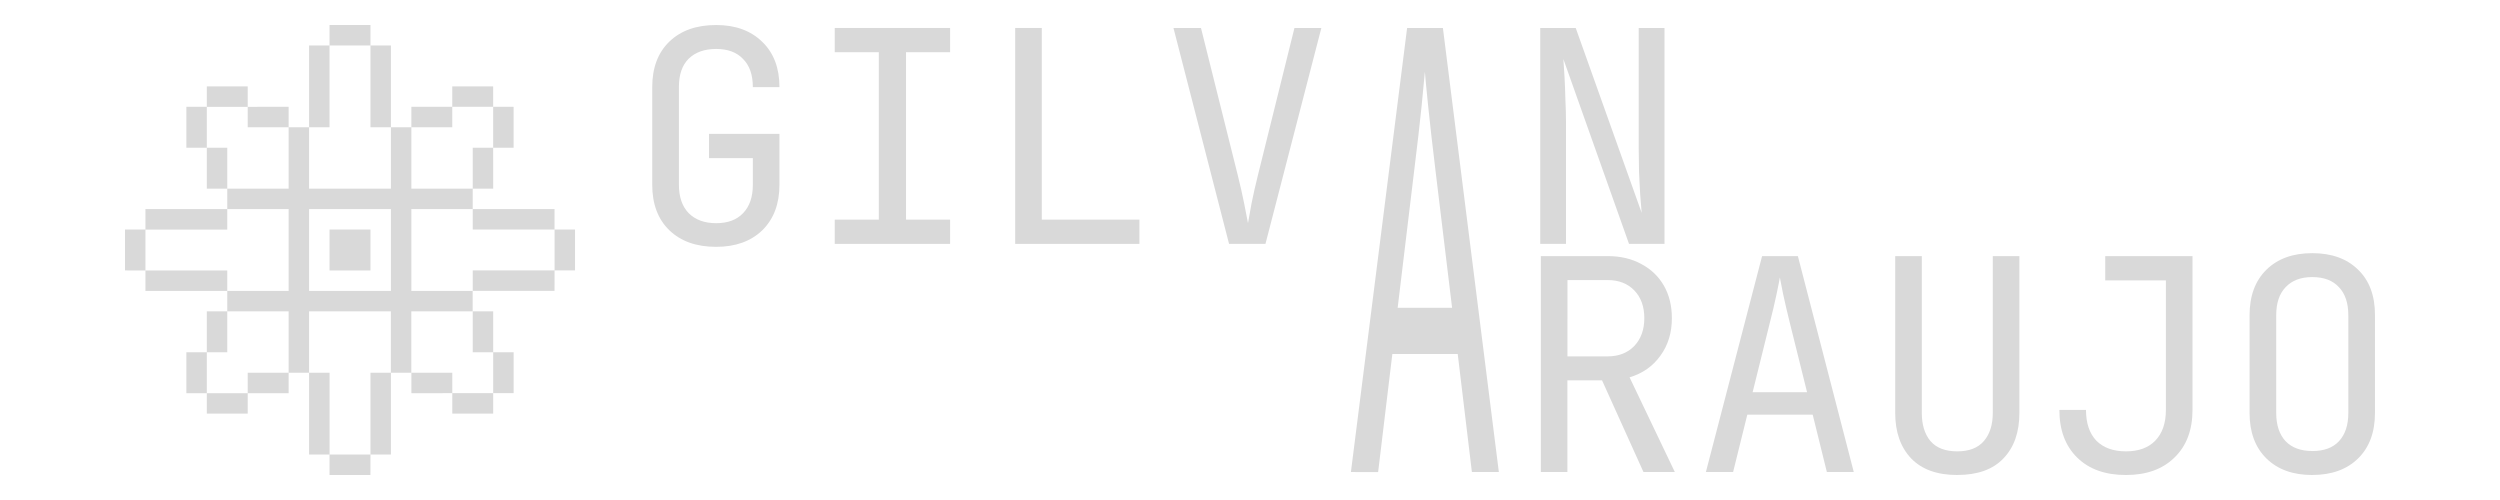
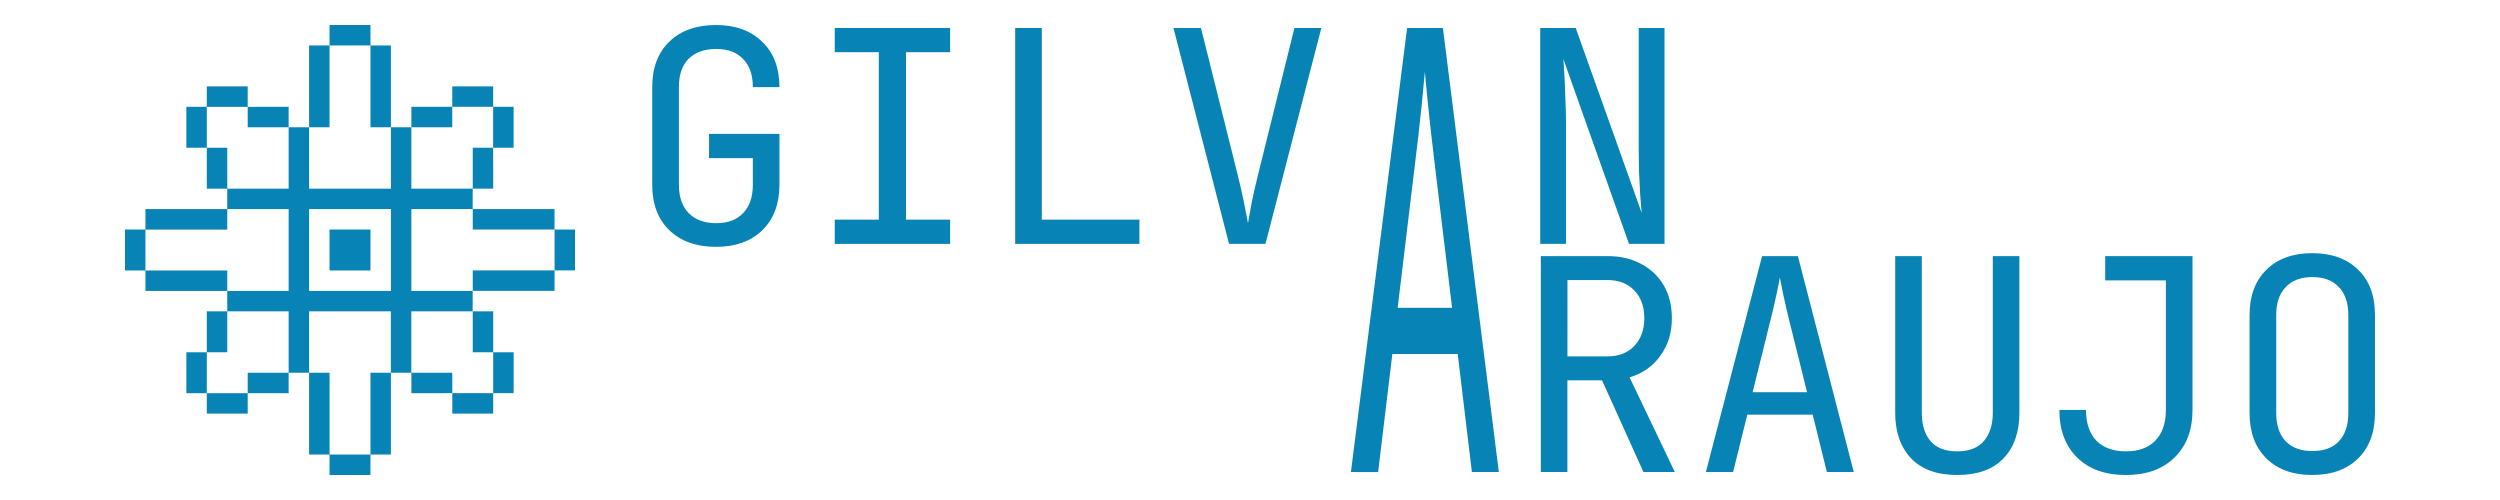
<svg xmlns="http://www.w3.org/2000/svg" width="250" height="50" viewBox="0 0 66.146 13.229" version="1.1" id="svg8">
  <defs id="defs2" />
  <g id="layer1">
-     <g id="g947" style="fill:#d9d9d9;fill-opacity:1;stroke-width:1">
-       <path d="m 18.948,6.531 q -0.783,0 -1.237,-0.438 Q 17.257,5.655 17.257,4.888 V 2.305 q 0,-0.767 0.454,-1.205 0.454,-0.438 1.237,-0.438 0.767,0 1.221,0.446 0.454,0.438 0.454,1.197 h -0.704 q 0,-0.485 -0.258,-0.744 -0.25,-0.266 -0.712,-0.266 -0.462,0 -0.728,0.258 -0.258,0.258 -0.258,0.744 v 2.591 q 0,0.485 0.258,0.751 0.266,0.266 0.728,0.266 0.462,0 0.712,-0.266 0.258,-0.266 0.258,-0.751 V 4.183 H 18.76 V 3.542 h 1.863 v 1.346 q 0,0.759 -0.454,1.205 -0.454,0.438 -1.221,0.438 z" style="font-size:10.583px;line-height:1.25;font-family:'JetBrains Mono';-inkscape-font-specification:'JetBrains Mono';fill:#d9d9d9;fill-opacity:1;stroke-width:0.265" id="path864" />
-       <path d="M 22.086,6.453 V 5.811 h 1.166 V 1.381 h -1.166 V 0.74 h 3.052 V 1.381 h -1.166 v 4.43 h 1.166 v 0.642 z" style="font-size:10.583px;line-height:1.25;font-family:'JetBrains Mono';-inkscape-font-specification:'JetBrains Mono';fill:#d9d9d9;fill-opacity:1;stroke-width:0.265" id="path866" />
-       <path d="M 26.86,6.453 V 0.74 h 0.704 V 5.811 h 2.583 v 0.642 z" style="font-size:10.583px;line-height:1.25;font-family:'JetBrains Mono';-inkscape-font-specification:'JetBrains Mono';fill:#d9d9d9;fill-opacity:1;stroke-width:0.265" id="path868" />
-       <path d="M 32.519,6.453 31.048,0.74 h 0.728 l 0.97,3.882 q 0.102,0.407 0.172,0.759 0.07,0.344 0.102,0.524 0.031,-0.18 0.094,-0.524 0.07,-0.352 0.172,-0.759 l 0.963,-3.882 h 0.712 L 33.482,6.453 Z" style="font-size:10.583px;line-height:1.25;font-family:'JetBrains Mono';-inkscape-font-specification:'JetBrains Mono';fill:#d9d9d9;fill-opacity:1;stroke-width:0.265" id="path870" />
-       <path d="M 40.752,6.453 V 0.74 h 0.939 l 1.745,4.892 q -0.016,-0.196 -0.039,-0.477 -0.016,-0.29 -0.031,-0.603 -0.008,-0.321 -0.008,-0.603 V 0.74 H 44.04 V 6.453 h -0.939 l -1.737,-4.892 q 0.016,0.188 0.031,0.477 0.016,0.282 0.023,0.603 0.016,0.313 0.016,0.603 v 3.209 z" style="font-size:10.583px;line-height:1.25;font-family:'JetBrains Mono';-inkscape-font-specification:'JetBrains Mono';fill:#d9d9d9;fill-opacity:1;stroke-width:0.265" id="path874" />
-       <path d="M 35.743,12.489 37.23,0.74 h 0.947 L 39.657,12.489 H 38.944 L 38.569,9.367 h -1.73 l -0.376,3.123 z m 1.237,-4.346 h 1.44 L 37.982,4.522 q -0.125,-1.03 -0.196,-1.722 -0.07,-0.692 -0.086,-0.901 -0.016,0.209 -0.086,0.901 -0.07,0.692 -0.196,1.706 z" style="font-size:10.583px;line-height:1.25;font-family:'JetBrains Mono';-inkscape-font-specification:'JetBrains Mono';fill:#d9d9d9;fill-opacity:1;stroke-width:0.265" id="path876" />
-       <path d="M 40.768,12.489 V 6.776 h 1.769 q 0.509,0 0.892,0.211 0.383,0.203 0.595,0.571 0.211,0.368 0.211,0.861 0,0.579 -0.305,0.994 -0.297,0.415 -0.814,0.571 l 1.197,2.504 h -0.83 l -1.096,-2.426 h -0.916 v 2.426 z m 0.704,-3.06 h 1.064 q 0.438,0 0.704,-0.274 0.266,-0.282 0.266,-0.736 0,-0.462 -0.266,-0.736 Q 42.975,7.41 42.537,7.41 h -1.064 z" style="font-size:10.583px;line-height:1.25;font-family:'JetBrains Mono';-inkscape-font-specification:'JetBrains Mono';fill:#d9d9d9;fill-opacity:1;stroke-width:0.265" id="path878" />
-       <path d="m 45.135,12.489 1.487,-5.713 h 0.947 l 1.479,5.713 H 48.336 L 47.961,10.971 h -1.73 l -0.376,1.518 z m 1.237,-2.113 h 1.44 l -0.438,-1.761 q -0.125,-0.501 -0.196,-0.837 -0.07,-0.337 -0.086,-0.438 -0.016,0.102 -0.086,0.438 -0.07,0.337 -0.196,0.83 z" style="font-size:10.583px;line-height:1.25;font-family:'JetBrains Mono';-inkscape-font-specification:'JetBrains Mono';fill:#d9d9d9;fill-opacity:1;stroke-width:0.265" id="path880" />
-       <path d="m 51.788,12.568 q -0.798,0 -1.221,-0.438 -0.423,-0.446 -0.423,-1.205 V 6.776 h 0.704 v 4.148 q 0,0.47 0.227,0.744 0.235,0.274 0.712,0.274 0.47,0 0.704,-0.274 0.235,-0.274 0.235,-0.744 V 6.776 h 0.704 v 4.148 q 0,0.767 -0.423,1.205 -0.415,0.438 -1.221,0.438 z" style="font-size:10.583px;line-height:1.25;font-family:'JetBrains Mono';-inkscape-font-specification:'JetBrains Mono';fill:#d9d9d9;fill-opacity:1;stroke-width:0.265" id="path882" />
-       <path d="m 56.249,12.568 q -0.822,0 -1.291,-0.462 -0.47,-0.462 -0.47,-1.26 h 0.704 q 0,0.524 0.274,0.814 0.282,0.282 0.783,0.282 0.501,0 0.775,-0.282 0.282,-0.29 0.282,-0.814 V 7.418 H 55.701 V 6.776 h 2.309 V 10.846 q 0,0.798 -0.477,1.26 -0.47,0.462 -1.284,0.462 z" style="font-size:10.583px;line-height:1.25;font-family:'JetBrains Mono';-inkscape-font-specification:'JetBrains Mono';fill:#d9d9d9;fill-opacity:1;stroke-width:0.265" id="path884" />
-       <path d="m 61.179,12.568 q -0.767,0 -1.213,-0.438 -0.446,-0.438 -0.446,-1.205 V 8.341 q 0,-0.767 0.446,-1.205 0.446,-0.438 1.213,-0.438 0.767,0 1.213,0.438 0.446,0.43 0.446,1.197 v 2.591 q 0,0.767 -0.446,1.205 -0.446,0.438 -1.213,0.438 z m 0,-0.634 q 0.462,0 0.704,-0.258 0.25,-0.266 0.25,-0.751 V 8.341 q 0,-0.485 -0.25,-0.744 -0.243,-0.266 -0.704,-0.266 -0.454,0 -0.704,0.266 -0.25,0.258 -0.25,0.744 v 2.583 q 0,0.485 0.25,0.751 0.25,0.258 0.704,0.258 z" style="font-size:10.583px;line-height:1.25;font-family:'JetBrains Mono';-inkscape-font-specification:'JetBrains Mono';fill:#d9d9d9;fill-opacity:1;stroke-width:0.265" id="path886" />
-       <path id="rect16-3-6-2-29-1-1-31-4" style="display:inline;fill:#d9d9d9;fill-opacity:1;fill-rule:evenodd;stroke-width:2.646" d="M 8.719,0.661 V 1.203 H 9.26 9.802 V 0.661 H 9.26 Z M 9.802,1.203 V 1.744 2.285 2.826 3.367 H 10.343 V 2.826 2.285 1.744 1.203 Z M 10.343,3.367 V 3.909 4.45 4.991 H 9.802 9.26 8.719 8.178 V 4.45 3.909 3.367 H 7.637 V 3.909 4.45 4.991 H 7.096 6.554 6.013 V 5.532 H 6.554 7.096 7.637 V 6.073 6.615 7.156 7.697 H 7.096 6.554 6.013 V 8.238 H 6.554 7.096 7.637 V 8.779 9.321 9.862 H 8.178 V 9.321 8.779 8.238 h 0.541 0.541 0.541 0.541 v 0.541 0.541 0.541 h 0.541 V 9.321 8.779 8.238 h 0.541 0.541 0.541 V 7.697 H 11.966 11.425 10.884 V 7.156 6.615 6.073 5.532 h 0.541 0.541 0.541 V 4.991 H 11.966 11.425 10.884 V 4.45 3.909 3.367 Z m 0.541,0 h 0.541 0.541 V 2.826 H 11.425 10.884 Z M 11.966,2.826 h 0.541 0.541 V 2.285 h -0.541 -0.541 z m 1.082,0 v 0.541 0.541 h 0.541 V 3.367 2.826 Z m 0,1.082 H 12.508 V 4.45 4.991 H 13.049 V 4.45 Z M 12.508,5.532 v 0.541 h 0.541 0.541 0.541 0.541 V 5.532 H 14.131 13.59 13.049 Z m 2.165,0.541 v 0.541 0.541 h 0.541 V 6.615 6.073 Z m 0,1.082 H 14.131 13.59 13.049 12.508 v 0.541 h 0.541 0.541 0.541 0.541 z M 12.508,8.238 V 8.779 9.321 H 13.049 V 8.779 8.238 Z m 0.541,1.082 v 0.541 0.541 h 0.541 V 9.862 9.321 Z m 0,1.082 h -0.541 -0.541 v 0.541 h 0.541 0.541 z m -1.082,0 V 9.862 h -0.541 -0.541 v 0.541 h 0.541 z M 10.343,9.862 H 9.802 v 0.541 0.541 0.541 0.541 H 10.343 V 11.485 10.944 10.403 Z M 9.802,12.027 H 9.26 8.719 v 0.541 h 0.541 0.541 z m -1.082,0 V 11.485 10.944 10.403 9.862 H 8.178 v 0.541 0.541 0.541 0.541 z M 7.637,9.862 H 7.096 6.554 V 10.403 H 7.096 7.637 Z M 6.554,10.403 H 6.013 5.472 v 0.541 h 0.541 0.541 z m -1.082,0 V 9.862 9.321 H 4.931 v 0.541 0.541 z m 0,-1.082 H 6.013 V 8.779 8.238 H 5.472 V 8.779 Z M 6.013,7.697 V 7.156 H 5.472 4.931 4.39 3.848 V 7.697 H 4.39 4.931 5.472 Z M 3.848,7.156 V 6.615 6.073 H 3.307 v 0.541 0.541 z m 0,-1.082 H 4.39 4.931 5.472 6.013 V 5.532 H 5.472 4.931 4.39 3.848 Z M 6.013,4.991 V 4.45 3.909 H 5.472 V 4.45 4.991 Z M 5.472,3.909 V 3.367 2.826 H 4.931 v 0.541 0.541 z m 0,-1.082 H 6.013 6.554 V 2.285 H 6.013 5.472 Z m 1.082,0 V 3.367 H 7.096 7.637 V 2.826 H 7.096 Z M 8.178,3.367 H 8.719 V 2.826 2.285 1.744 1.203 H 8.178 V 1.744 2.285 2.826 Z m 0,2.165 H 8.719 9.26 9.802 10.343 V 6.073 6.615 7.156 7.697 H 9.802 9.26 8.719 8.178 V 7.156 6.615 6.073 Z M 8.719,6.073 V 6.615 7.156 H 9.26 9.802 V 6.615 6.073 H 9.26 Z" />
+     <g id="g947" style="fill:#0784b5;fill-opacity:1;stroke-width:1">
+       <path d="m 18.948,6.531 q -0.783,0 -1.237,-0.438 Q 17.257,5.655 17.257,4.888 V 2.305 q 0,-0.767 0.454,-1.205 0.454,-0.438 1.237,-0.438 0.767,0 1.221,0.446 0.454,0.438 0.454,1.197 h -0.704 q 0,-0.485 -0.258,-0.744 -0.25,-0.266 -0.712,-0.266 -0.462,0 -0.728,0.258 -0.258,0.258 -0.258,0.744 v 2.591 q 0,0.485 0.258,0.751 0.266,0.266 0.728,0.266 0.462,0 0.712,-0.266 0.258,-0.266 0.258,-0.751 V 4.183 H 18.76 V 3.542 h 1.863 v 1.346 q 0,0.759 -0.454,1.205 -0.454,0.438 -1.221,0.438 z" style="font-size:10.583px;line-height:1.25;font-family:'JetBrains Mono';-inkscape-font-specification:'JetBrains Mono';fill:#0784b5;fill-opacity:1;stroke-width:0.265" id="path864" />
+       <path d="M 22.086,6.453 V 5.811 h 1.166 V 1.381 h -1.166 V 0.74 h 3.052 V 1.381 h -1.166 v 4.43 h 1.166 v 0.642 z" style="font-size:10.583px;line-height:1.25;font-family:'JetBrains Mono';-inkscape-font-specification:'JetBrains Mono';fill:#0784b5;fill-opacity:1;stroke-width:0.265" id="path866" />
+       <path d="M 26.86,6.453 V 0.74 h 0.704 V 5.811 h 2.583 v 0.642 z" style="font-size:10.583px;line-height:1.25;font-family:'JetBrains Mono';-inkscape-font-specification:'JetBrains Mono';fill:#0784b5;fill-opacity:1;stroke-width:0.265" id="path868" />
+       <path d="M 32.519,6.453 31.048,0.74 h 0.728 l 0.97,3.882 q 0.102,0.407 0.172,0.759 0.07,0.344 0.102,0.524 0.031,-0.18 0.094,-0.524 0.07,-0.352 0.172,-0.759 l 0.963,-3.882 h 0.712 L 33.482,6.453 Z" style="font-size:10.583px;line-height:1.25;font-family:'JetBrains Mono';-inkscape-font-specification:'JetBrains Mono';fill:#0784b5;fill-opacity:1;stroke-width:0.265" id="path870" />
+       <path d="M 40.752,6.453 V 0.74 h 0.939 l 1.745,4.892 q -0.016,-0.196 -0.039,-0.477 -0.016,-0.29 -0.031,-0.603 -0.008,-0.321 -0.008,-0.603 V 0.74 H 44.04 V 6.453 h -0.939 l -1.737,-4.892 q 0.016,0.188 0.031,0.477 0.016,0.282 0.023,0.603 0.016,0.313 0.016,0.603 v 3.209 z" style="font-size:10.583px;line-height:1.25;font-family:'JetBrains Mono';-inkscape-font-specification:'JetBrains Mono';fill:#0784b5;fill-opacity:1;stroke-width:0.265" id="path874" />
+       <path d="M 35.743,12.489 37.23,0.74 h 0.947 L 39.657,12.489 H 38.944 L 38.569,9.367 h -1.73 l -0.376,3.123 z m 1.237,-4.346 h 1.44 L 37.982,4.522 q -0.125,-1.03 -0.196,-1.722 -0.07,-0.692 -0.086,-0.901 -0.016,0.209 -0.086,0.901 -0.07,0.692 -0.196,1.706 z" style="font-size:10.583px;line-height:1.25;font-family:'JetBrains Mono';-inkscape-font-specification:'JetBrains Mono';fill:#0784b5;fill-opacity:1;stroke-width:0.265" id="path876" />
+       <path d="M 40.768,12.489 V 6.776 h 1.769 q 0.509,0 0.892,0.211 0.383,0.203 0.595,0.571 0.211,0.368 0.211,0.861 0,0.579 -0.305,0.994 -0.297,0.415 -0.814,0.571 l 1.197,2.504 h -0.83 l -1.096,-2.426 h -0.916 v 2.426 z m 0.704,-3.06 h 1.064 q 0.438,0 0.704,-0.274 0.266,-0.282 0.266,-0.736 0,-0.462 -0.266,-0.736 Q 42.975,7.41 42.537,7.41 h -1.064 z" style="font-size:10.583px;line-height:1.25;font-family:'JetBrains Mono';-inkscape-font-specification:'JetBrains Mono';fill:#0784b5;fill-opacity:1;stroke-width:0.265" id="path878" />
+       <path d="m 45.135,12.489 1.487,-5.713 h 0.947 l 1.479,5.713 H 48.336 L 47.961,10.971 h -1.73 l -0.376,1.518 z m 1.237,-2.113 h 1.44 l -0.438,-1.761 q -0.125,-0.501 -0.196,-0.837 -0.07,-0.337 -0.086,-0.438 -0.016,0.102 -0.086,0.438 -0.07,0.337 -0.196,0.83 z" style="font-size:10.583px;line-height:1.25;font-family:'JetBrains Mono';-inkscape-font-specification:'JetBrains Mono';fill:#0784b5;fill-opacity:1;stroke-width:0.265" id="path880" />
+       <path d="m 51.788,12.568 q -0.798,0 -1.221,-0.438 -0.423,-0.446 -0.423,-1.205 V 6.776 h 0.704 v 4.148 q 0,0.47 0.227,0.744 0.235,0.274 0.712,0.274 0.47,0 0.704,-0.274 0.235,-0.274 0.235,-0.744 V 6.776 h 0.704 v 4.148 q 0,0.767 -0.423,1.205 -0.415,0.438 -1.221,0.438 z" style="font-size:10.583px;line-height:1.25;font-family:'JetBrains Mono';-inkscape-font-specification:'JetBrains Mono';fill:#0784b5;fill-opacity:1;stroke-width:0.265" id="path882" />
+       <path d="m 56.249,12.568 q -0.822,0 -1.291,-0.462 -0.47,-0.462 -0.47,-1.26 h 0.704 q 0,0.524 0.274,0.814 0.282,0.282 0.783,0.282 0.501,0 0.775,-0.282 0.282,-0.29 0.282,-0.814 V 7.418 H 55.701 V 6.776 h 2.309 V 10.846 q 0,0.798 -0.477,1.26 -0.47,0.462 -1.284,0.462 z" style="font-size:10.583px;line-height:1.25;font-family:'JetBrains Mono';-inkscape-font-specification:'JetBrains Mono';fill:#0784b5;fill-opacity:1;stroke-width:0.265" id="path884" />
+       <path d="m 61.179,12.568 q -0.767,0 -1.213,-0.438 -0.446,-0.438 -0.446,-1.205 V 8.341 q 0,-0.767 0.446,-1.205 0.446,-0.438 1.213,-0.438 0.767,0 1.213,0.438 0.446,0.43 0.446,1.197 v 2.591 q 0,0.767 -0.446,1.205 -0.446,0.438 -1.213,0.438 z m 0,-0.634 q 0.462,0 0.704,-0.258 0.25,-0.266 0.25,-0.751 V 8.341 q 0,-0.485 -0.25,-0.744 -0.243,-0.266 -0.704,-0.266 -0.454,0 -0.704,0.266 -0.25,0.258 -0.25,0.744 v 2.583 q 0,0.485 0.25,0.751 0.25,0.258 0.704,0.258 z" style="font-size:10.583px;line-height:1.25;font-family:'JetBrains Mono';-inkscape-font-specification:'JetBrains Mono';fill:#0784b5;fill-opacity:1;stroke-width:0.265" id="path886" />
+       <path id="rect16-3-6-2-29-1-1-31-4" style="display:inline;fill:#0784b5;fill-opacity:1;fill-rule:evenodd;stroke-width:2.646" d="M 8.719,0.661 V 1.203 H 9.26 9.802 V 0.661 H 9.26 Z M 9.802,1.203 V 1.744 2.285 2.826 3.367 H 10.343 V 2.826 2.285 1.744 1.203 Z M 10.343,3.367 V 3.909 4.45 4.991 H 9.802 9.26 8.719 8.178 V 4.45 3.909 3.367 H 7.637 V 3.909 4.45 4.991 H 7.096 6.554 6.013 V 5.532 H 6.554 7.096 7.637 V 6.073 6.615 7.156 7.697 H 7.096 6.554 6.013 V 8.238 H 6.554 7.096 7.637 V 8.779 9.321 9.862 H 8.178 V 9.321 8.779 8.238 h 0.541 0.541 0.541 0.541 v 0.541 0.541 0.541 h 0.541 V 9.321 8.779 8.238 h 0.541 0.541 0.541 V 7.697 H 11.966 11.425 10.884 V 7.156 6.615 6.073 5.532 h 0.541 0.541 0.541 V 4.991 H 11.966 11.425 10.884 V 4.45 3.909 3.367 Z m 0.541,0 h 0.541 0.541 V 2.826 H 11.425 10.884 Z M 11.966,2.826 h 0.541 0.541 V 2.285 h -0.541 -0.541 z m 1.082,0 v 0.541 0.541 h 0.541 V 3.367 2.826 Z m 0,1.082 H 12.508 V 4.45 4.991 H 13.049 V 4.45 Z M 12.508,5.532 v 0.541 h 0.541 0.541 0.541 0.541 V 5.532 H 14.131 13.59 13.049 Z m 2.165,0.541 v 0.541 0.541 h 0.541 V 6.615 6.073 Z m 0,1.082 H 14.131 13.59 13.049 12.508 v 0.541 h 0.541 0.541 0.541 0.541 z M 12.508,8.238 V 8.779 9.321 H 13.049 V 8.779 8.238 Z m 0.541,1.082 v 0.541 0.541 h 0.541 V 9.862 9.321 Z m 0,1.082 h -0.541 -0.541 v 0.541 h 0.541 0.541 z m -1.082,0 V 9.862 h -0.541 -0.541 v 0.541 h 0.541 z M 10.343,9.862 H 9.802 v 0.541 0.541 0.541 0.541 H 10.343 V 11.485 10.944 10.403 Z M 9.802,12.027 H 9.26 8.719 v 0.541 h 0.541 0.541 z m -1.082,0 V 11.485 10.944 10.403 9.862 H 8.178 v 0.541 0.541 0.541 0.541 z M 7.637,9.862 H 7.096 6.554 V 10.403 H 7.096 7.637 Z M 6.554,10.403 H 6.013 5.472 v 0.541 h 0.541 0.541 z m -1.082,0 V 9.862 9.321 H 4.931 v 0.541 0.541 z m 0,-1.082 H 6.013 V 8.779 8.238 H 5.472 V 8.779 Z M 6.013,7.697 V 7.156 H 5.472 4.931 4.39 3.848 V 7.697 H 4.39 4.931 5.472 Z M 3.848,7.156 V 6.615 6.073 H 3.307 v 0.541 0.541 z m 0,-1.082 H 4.39 4.931 5.472 6.013 V 5.532 H 5.472 4.931 4.39 3.848 Z M 6.013,4.991 V 4.45 3.909 H 5.472 V 4.45 4.991 Z M 5.472,3.909 V 3.367 2.826 H 4.931 v 0.541 0.541 z m 0,-1.082 H 6.013 6.554 V 2.285 H 6.013 5.472 Z m 1.082,0 V 3.367 H 7.096 7.637 V 2.826 H 7.096 Z M 8.178,3.367 H 8.719 V 2.826 2.285 1.744 1.203 H 8.178 V 1.744 2.285 2.826 Z m 0,2.165 H 8.719 9.26 9.802 10.343 V 6.073 6.615 7.156 7.697 H 9.802 9.26 8.719 8.178 V 7.156 6.615 6.073 Z M 8.719,6.073 V 6.615 7.156 H 9.26 9.802 V 6.615 6.073 H 9.26 Z" />
    </g>
  </g>
</svg>
